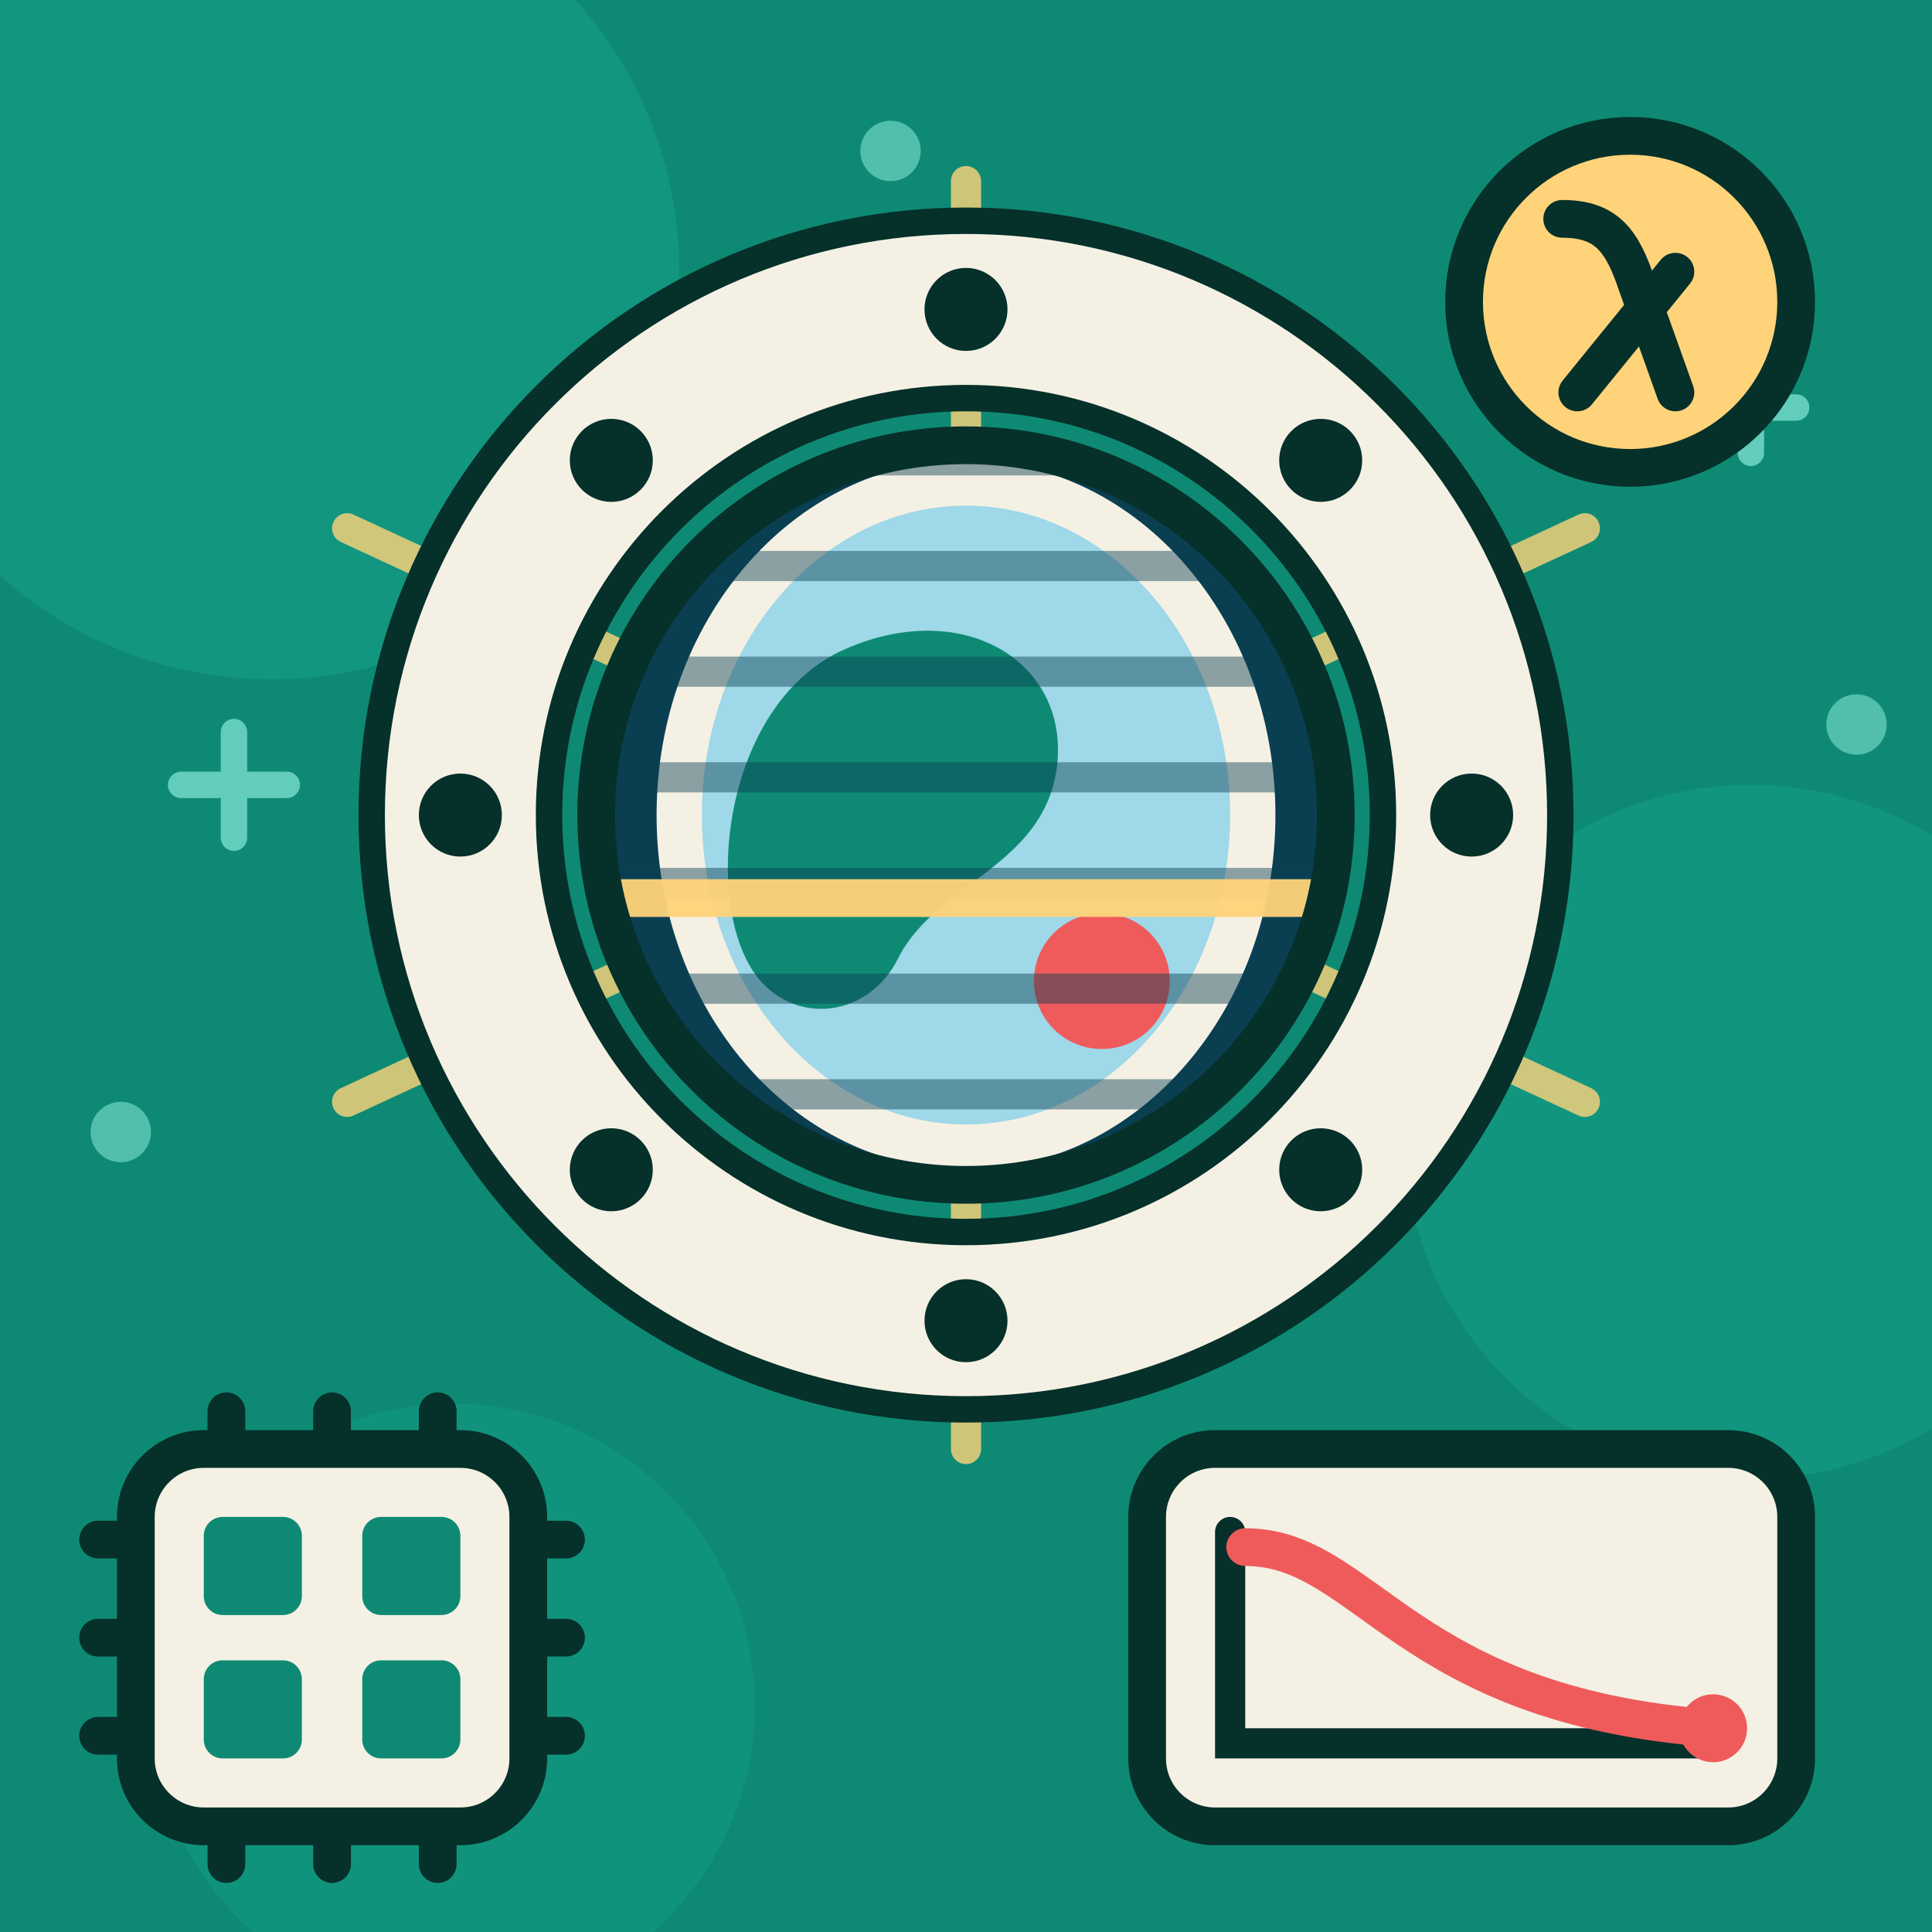
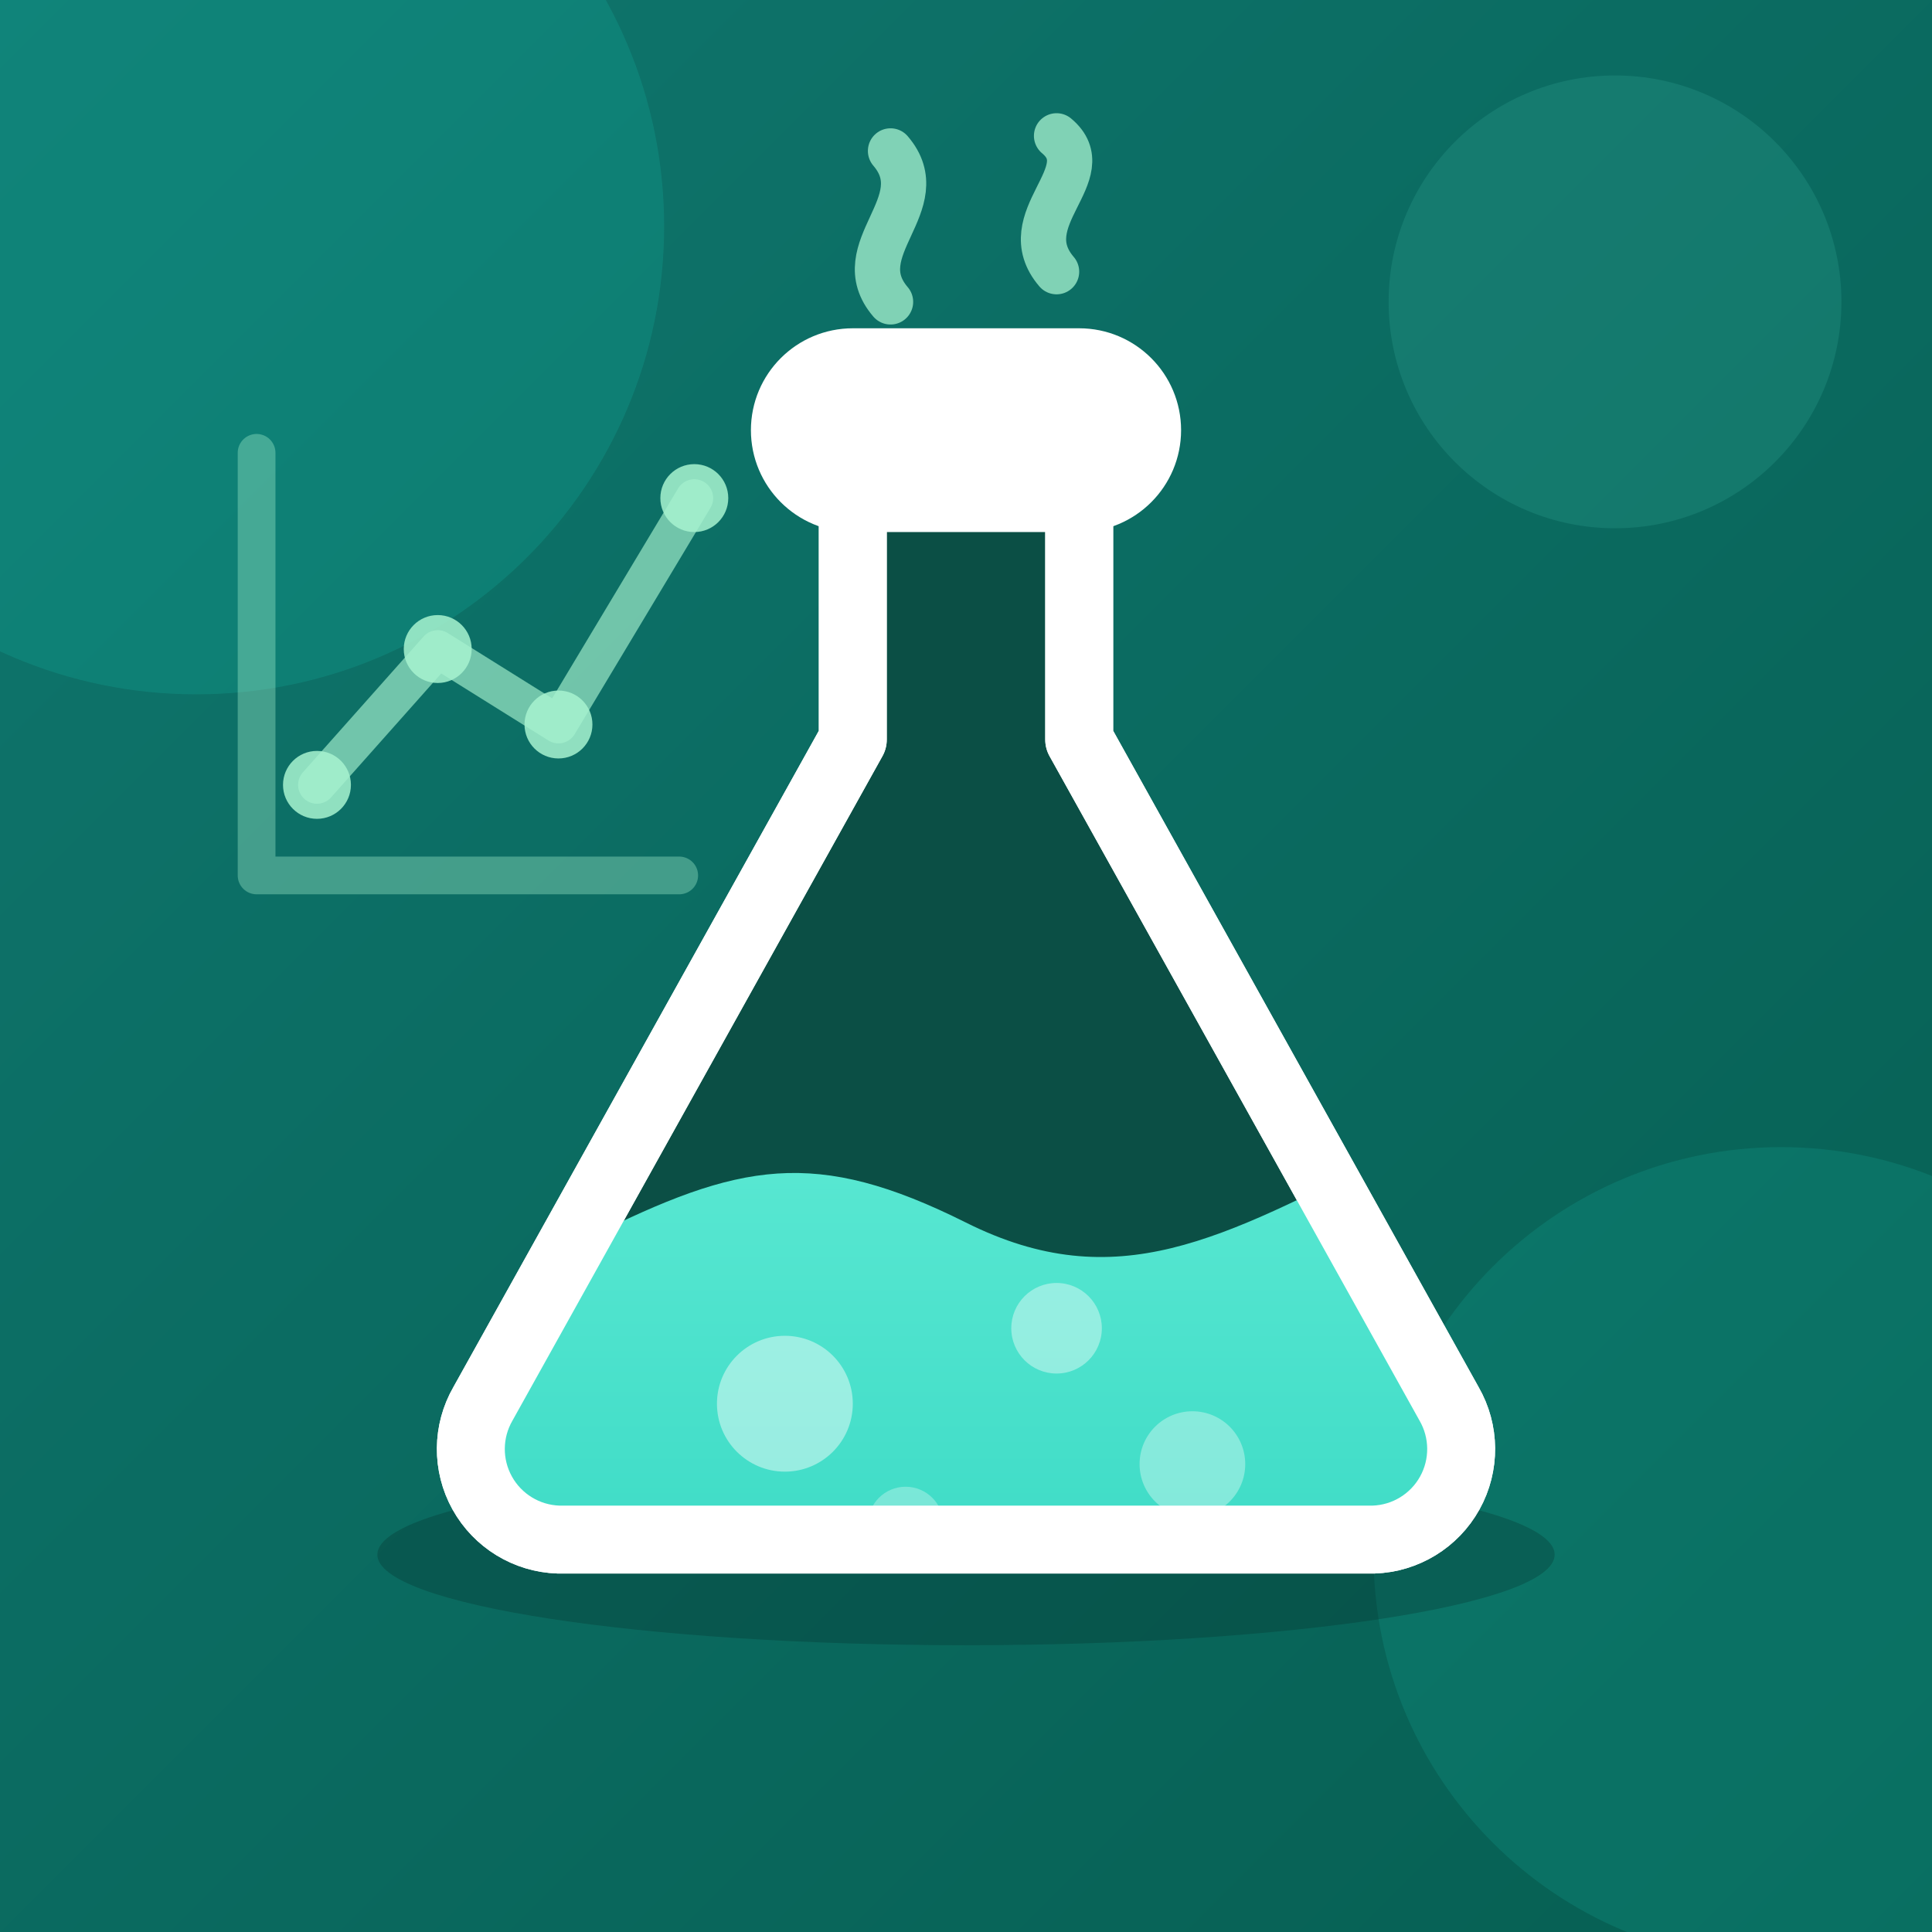
- <svg xmlns="http://www.w3.org/2000/svg" viewBox="0 0 256 256" width="256" height="256">
+ <svg xmlns="http://www.w3.org/2000/svg" viewBox="0 0 256 256" width="256" height="256" role="img" aria-label="Pesquisa acadêmica">
  <defs>
-     <clipPath id="bore">
-       <circle cx="128" cy="108" r="49" />
-     </clipPath>
-     <clipPath id="frame">
+     <linearGradient id="fundo" x1="0" y1="0" x2="1" y2="1">
+       <stop offset="0" stop-color="#0f766e" />
+       <stop offset="1" stop-color="#065f52" />
+     </linearGradient>
+     <linearGradient id="liquido" x1="0" y1="0" x2="0" y2="1">
+       <stop offset="0" stop-color="#5eead4" />
+       <stop offset="1" stop-color="#2dd4bf" />
+     </linearGradient>
+     <clipPath id="quadro">
      <rect width="256" height="256" />
    </clipPath>
+     <clipPath id="dentro-do-frasco">
+       <path d="M113 64v34l-49 88a12 12 0 0 0 10 18h108a12 12 0 0 0 10-18l-49-88V64z" />
+     </clipPath>
  </defs>
-   <g clip-path="url(#frame)">
-     <rect width="256" height="256" fill="#0e8a74" />
-     <circle cx="36" cy="36" r="54" fill="#15a189" opacity=".55" />
-     <circle cx="232" cy="150" r="46" fill="#15a189" opacity=".45" />
-     <circle cx="60" cy="226" r="40" fill="#15a189" opacity=".4" />
-     <g stroke="#7fe3d4" stroke-width="3.5" stroke-linecap="round" opacity=".75">
-       <path d="M24 104h14M31 97v14" />
-       <path d="M226 54h12M232 48v12" />
-       <path d="M204 212h12" />
+   <g clip-path="url(#quadro)">
+     <rect width="256" height="256" fill="url(#fundo)" />
+     <circle cx="26" cy="30" r="62" fill="#14b8a6" opacity=".22" />
+     <circle cx="236" cy="206" r="54" fill="#14b8a6" opacity=".18" />
+     <circle cx="214" cy="40" r="30" fill="#5eead4" opacity=".12" />
+     <g opacity=".65" fill="none" stroke="#a7f3d0" stroke-width="5" stroke-linecap="round" stroke-linejoin="round">
+       <path d="M34 92h0M34 60v56h56" opacity=".55" />
+       <path d="M42 104l16-18 16 10 18-30" />
    </g>
-     <g fill="#7fe3d4" opacity=".6">
-       <circle cx="16" cy="150" r="4" />
-       <circle cx="246" cy="96" r="4" />
-       <circle cx="118" cy="20" r="4" />
+     <g fill="#a7f3d0" opacity=".85">
+       <circle cx="42" cy="104" r="4.5" />
+       <circle cx="58" cy="86" r="4.5" />
+       <circle cx="74" cy="96" r="4.5" />
+       <circle cx="92" cy="66" r="4.5" />
    </g>
-     <g stroke="#ffd37a" stroke-width="4" stroke-linecap="round" opacity=".8">
-       <path d="M46 70 L210 146" />
-       <path d="M46 146 L210 70" />
-       <path d="M128 24 L128 192" />
+     <ellipse cx="128" cy="206" rx="78" ry="12" fill="#042f2a" opacity=".3" />
+     <g stroke="#ffffff" stroke-width="9" stroke-linejoin="round" stroke-linecap="round">
+       <path d="M113 64v34l-49 88a12 12 0 0 0 10 18h108a12 12 0 0 0 10-18l-49-88V64z" fill="#0b4f45" />
+       <g clip-path="url(#dentro-do-frasco)" stroke="none">
+         <path d="M24 164c20-12 34 10 54 0s30-12 50-2 34 2 56-9l48-11V240H24z" fill="url(#liquido)" />
+         <circle cx="104" cy="186" r="9" fill="#ffffff" opacity=".45" />
+         <circle cx="140" cy="176" r="6" fill="#ffffff" opacity=".4" />
+         <circle cx="158" cy="194" r="7" fill="#ffffff" opacity=".35" />
+         <circle cx="120" cy="202" r="5" fill="#ffffff" opacity=".3" />
+       </g>
+       <path d="M113 64v34l-49 88a12 12 0 0 0 10 18h108a12 12 0 0 0 10-18l-49-88V64z" fill="none" />
+       <rect x="104" y="48" width="48" height="18" rx="9" fill="#ffffff" />
    </g>
-     <circle cx="128" cy="108" r="67" fill="none" stroke="#06302a" stroke-width="27" />
-     <circle cx="128" cy="108" r="67" fill="none" stroke="#f4f1e4" stroke-width="20" />
-     <g fill="#06302a">
-       <circle cx="128" cy="41" r="5.5" />
-       <circle cx="175" cy="61" r="5.5" />
-       <circle cx="195" cy="108" r="5.5" />
-       <circle cx="175" cy="155" r="5.5" />
-       <circle cx="128" cy="175" r="5.5" />
-       <circle cx="81" cy="155" r="5.5" />
-       <circle cx="61" cy="108" r="5.5" />
-       <circle cx="81" cy="61" r="5.5" />
-     </g>
-     <g clip-path="url(#bore)">
-       <circle cx="128" cy="108" r="49" fill="#0a3f52" />
-       <ellipse cx="128" cy="108" rx="38" ry="44" fill="#9fd8e8" />
-       <ellipse cx="128" cy="108" rx="38" ry="44" fill="none" stroke="#f4f1e4" stroke-width="6" />
-       <path d="M112 86 c16 -7 30 2 28 16 c-2 13 -16 15 -21 25 c-4 8 -14 9 -19 2 c-7 -10 -4 -36 12 -43 z" fill="#0e8a74" />
-       <circle cx="146" cy="130" r="9" fill="#ef5b5b" />
-       <g fill="#0a3f52" opacity=".45">
-         <rect x="79" y="59" width="98" height="4" />
-         <rect x="79" y="73" width="98" height="4" />
-         <rect x="79" y="87" width="98" height="4" />
-         <rect x="79" y="101" width="98" height="4" />
-         <rect x="79" y="115" width="98" height="4" />
-         <rect x="79" y="129" width="98" height="4" />
-         <rect x="79" y="143" width="98" height="4" />
-       </g>
-       <path d="M79 119 h98" stroke="#ffd37a" stroke-width="5" opacity=".95" />
-     </g>
-     <circle cx="128" cy="108" r="49" fill="none" stroke="#06302a" stroke-width="5" />
-     <g>
-       <g stroke="#06302a" stroke-width="5" stroke-linecap="round">
-         <path d="M30 196v-9M44 196v-9M58 196v-9" />
-         <path d="M30 238v9M44 238v9M58 238v9" />
-         <path d="M22 204h-9M22 217h-9M22 230h-9" />
-         <path d="M66 204h9M66 217h9M66 230h9" />
-       </g>
-       <rect x="18" y="192" width="52" height="50" rx="9" fill="#f4f1e4" stroke="#06302a" stroke-width="5" />
-       <g fill="#0e8a74">
-         <rect x="27" y="201" width="13" height="13" rx="2.5" />
-         <rect x="48" y="201" width="13" height="13" rx="2.5" />
-         <rect x="27" y="220" width="13" height="13" rx="2.5" />
-         <rect x="48" y="220" width="13" height="13" rx="2.5" />
-       </g>
-     </g>
-     <g>
-       <rect x="152" y="192" width="86" height="50" rx="9" fill="#f4f1e4" stroke="#06302a" stroke-width="5" />
-       <path d="M163 203v28h64" fill="none" stroke="#06302a" stroke-width="4" stroke-linecap="round" />
-       <path d="M165 205 C 181 205, 186 226, 227 229" fill="none" stroke="#ef5b5b" stroke-width="5" stroke-linecap="round" />
-       <circle cx="227" cy="229" r="4.5" fill="#ef5b5b" />
-     </g>
-     <g>
-       <circle cx="216" cy="40" r="22" fill="#ffd37a" stroke="#06302a" stroke-width="5" />
-       <path d="M207 29 c6 0 8 3 10 9 l5 14 M222 36 l-13 16" fill="none" stroke="#06302a" stroke-width="5" stroke-linecap="round" stroke-linejoin="round" />
+     <g fill="none" stroke="#a7f3d0" stroke-width="6" stroke-linecap="round" opacity=".75">
+       <path d="M118 40c-6-7 6-13 0-20" />
+       <path d="M140 36c-6-7 6-13 0-18" />
    </g>
  </g>
</svg>
